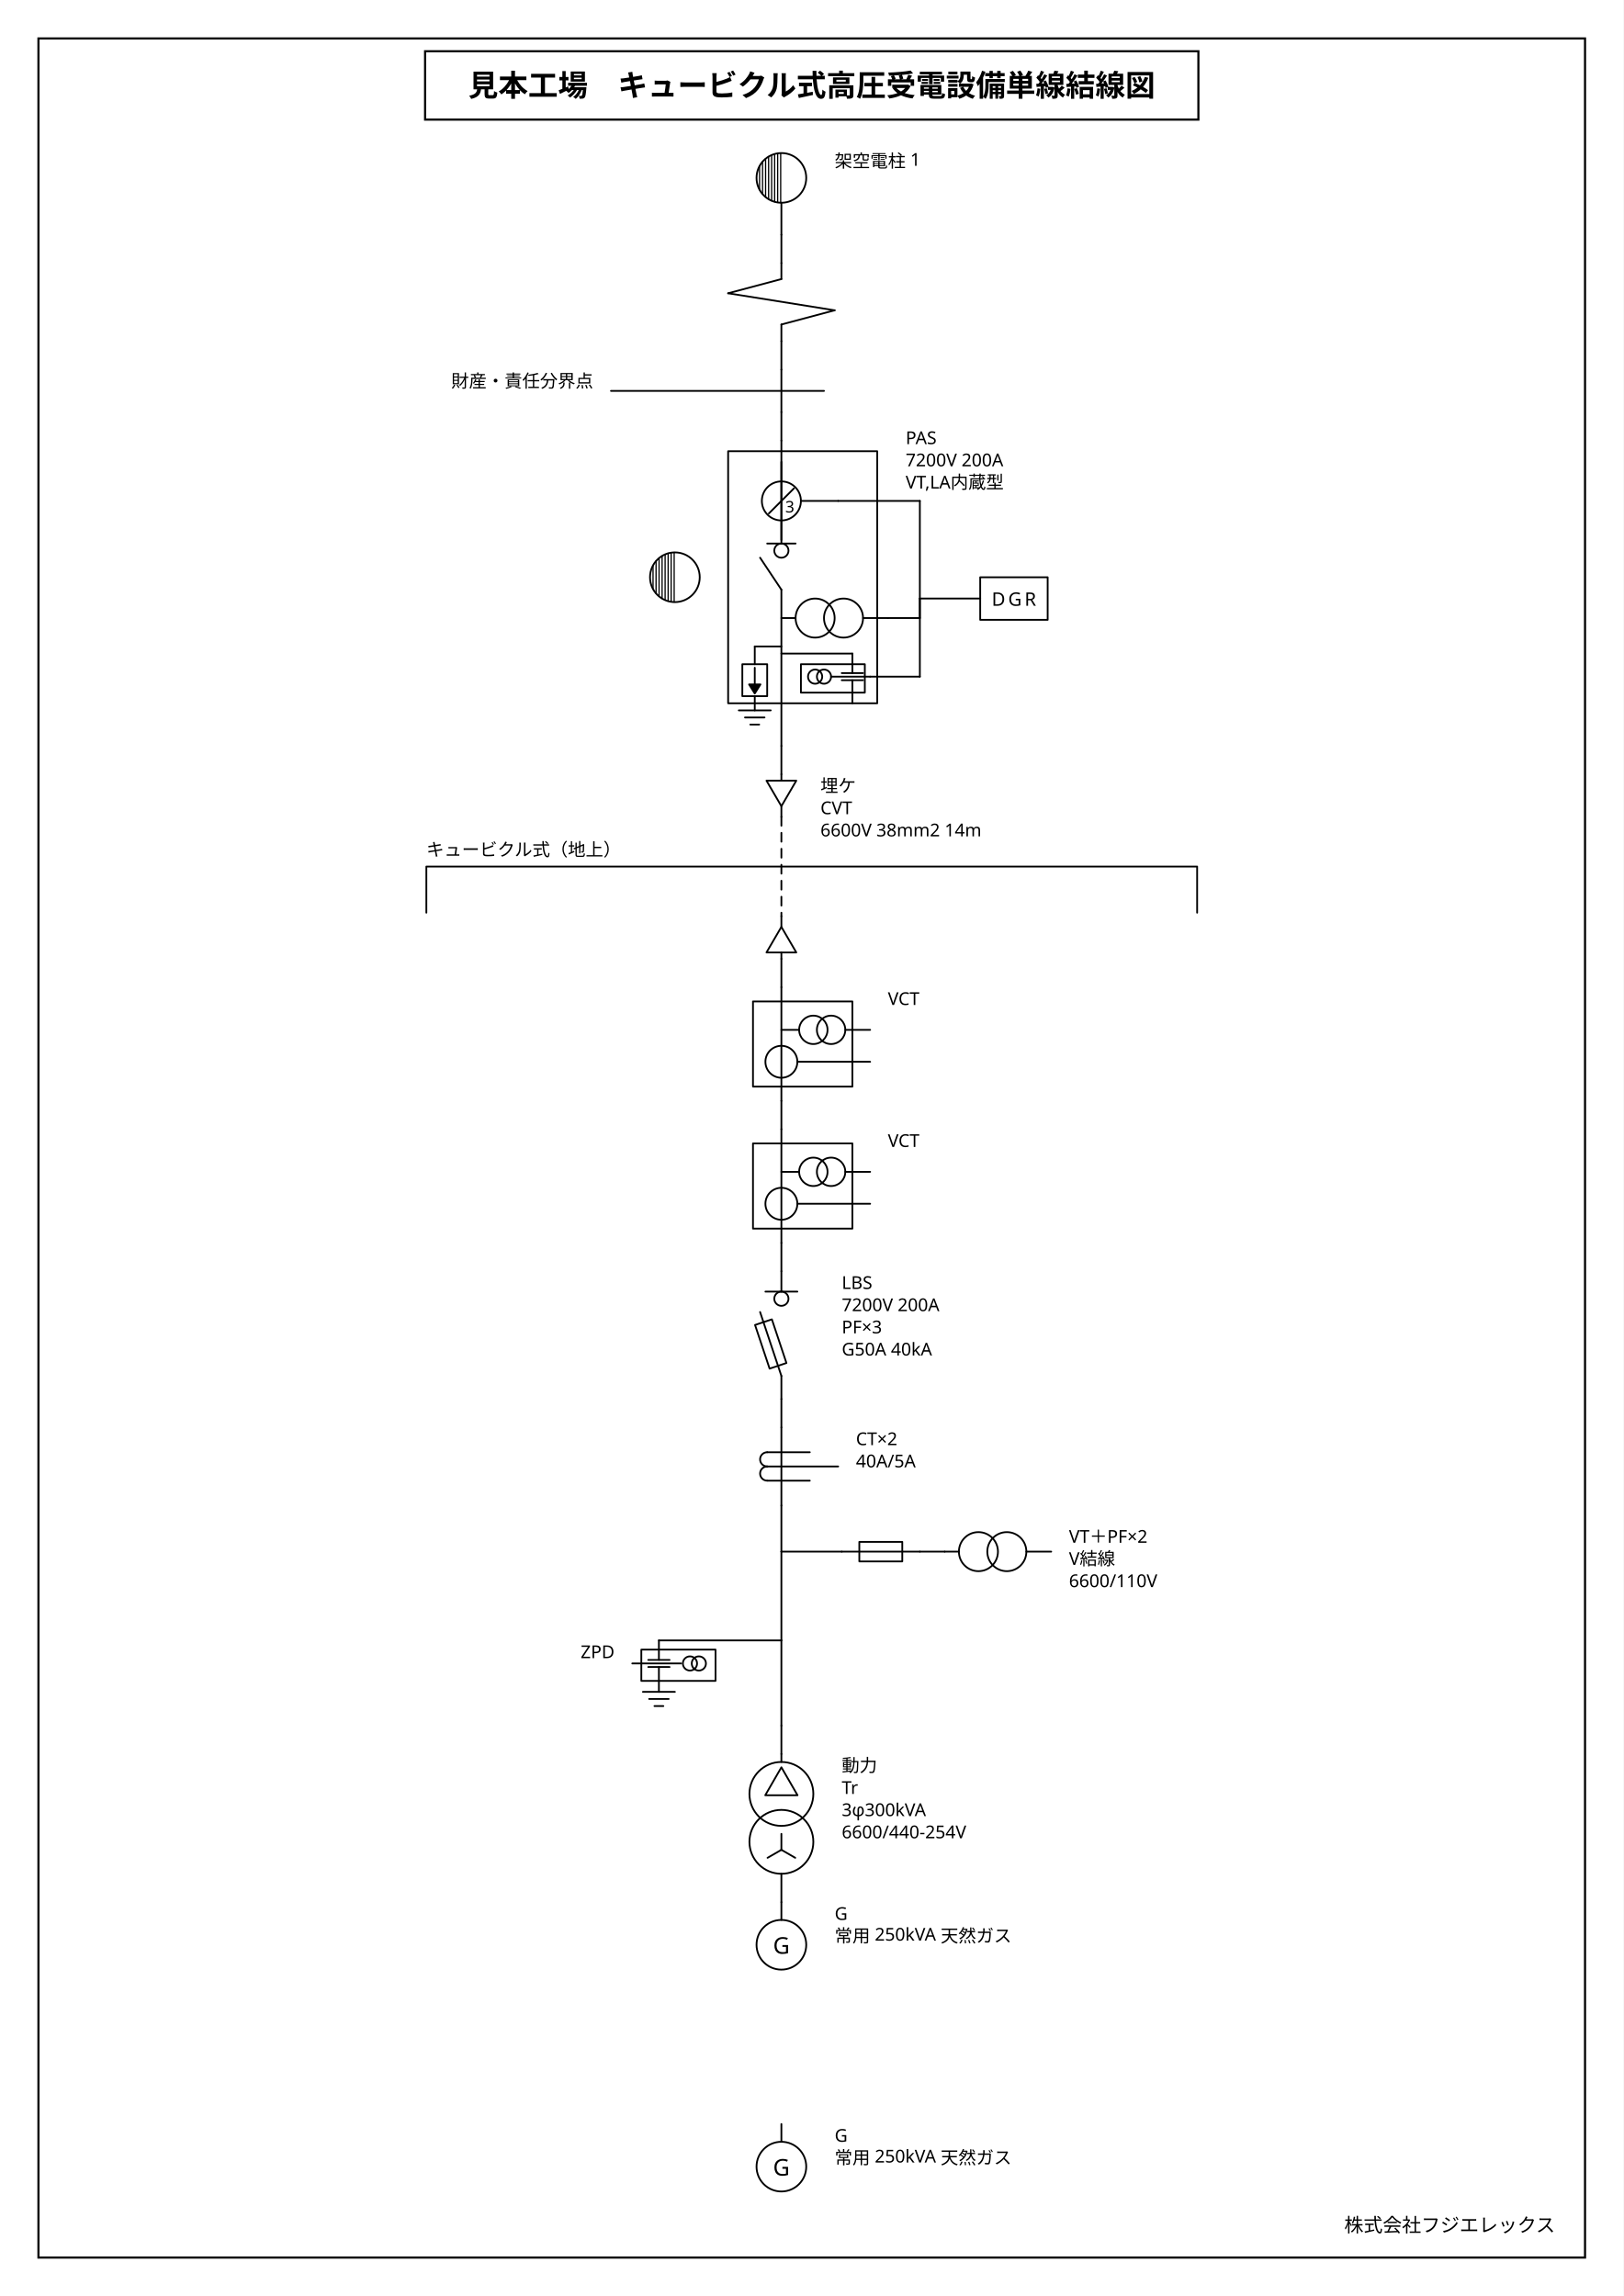
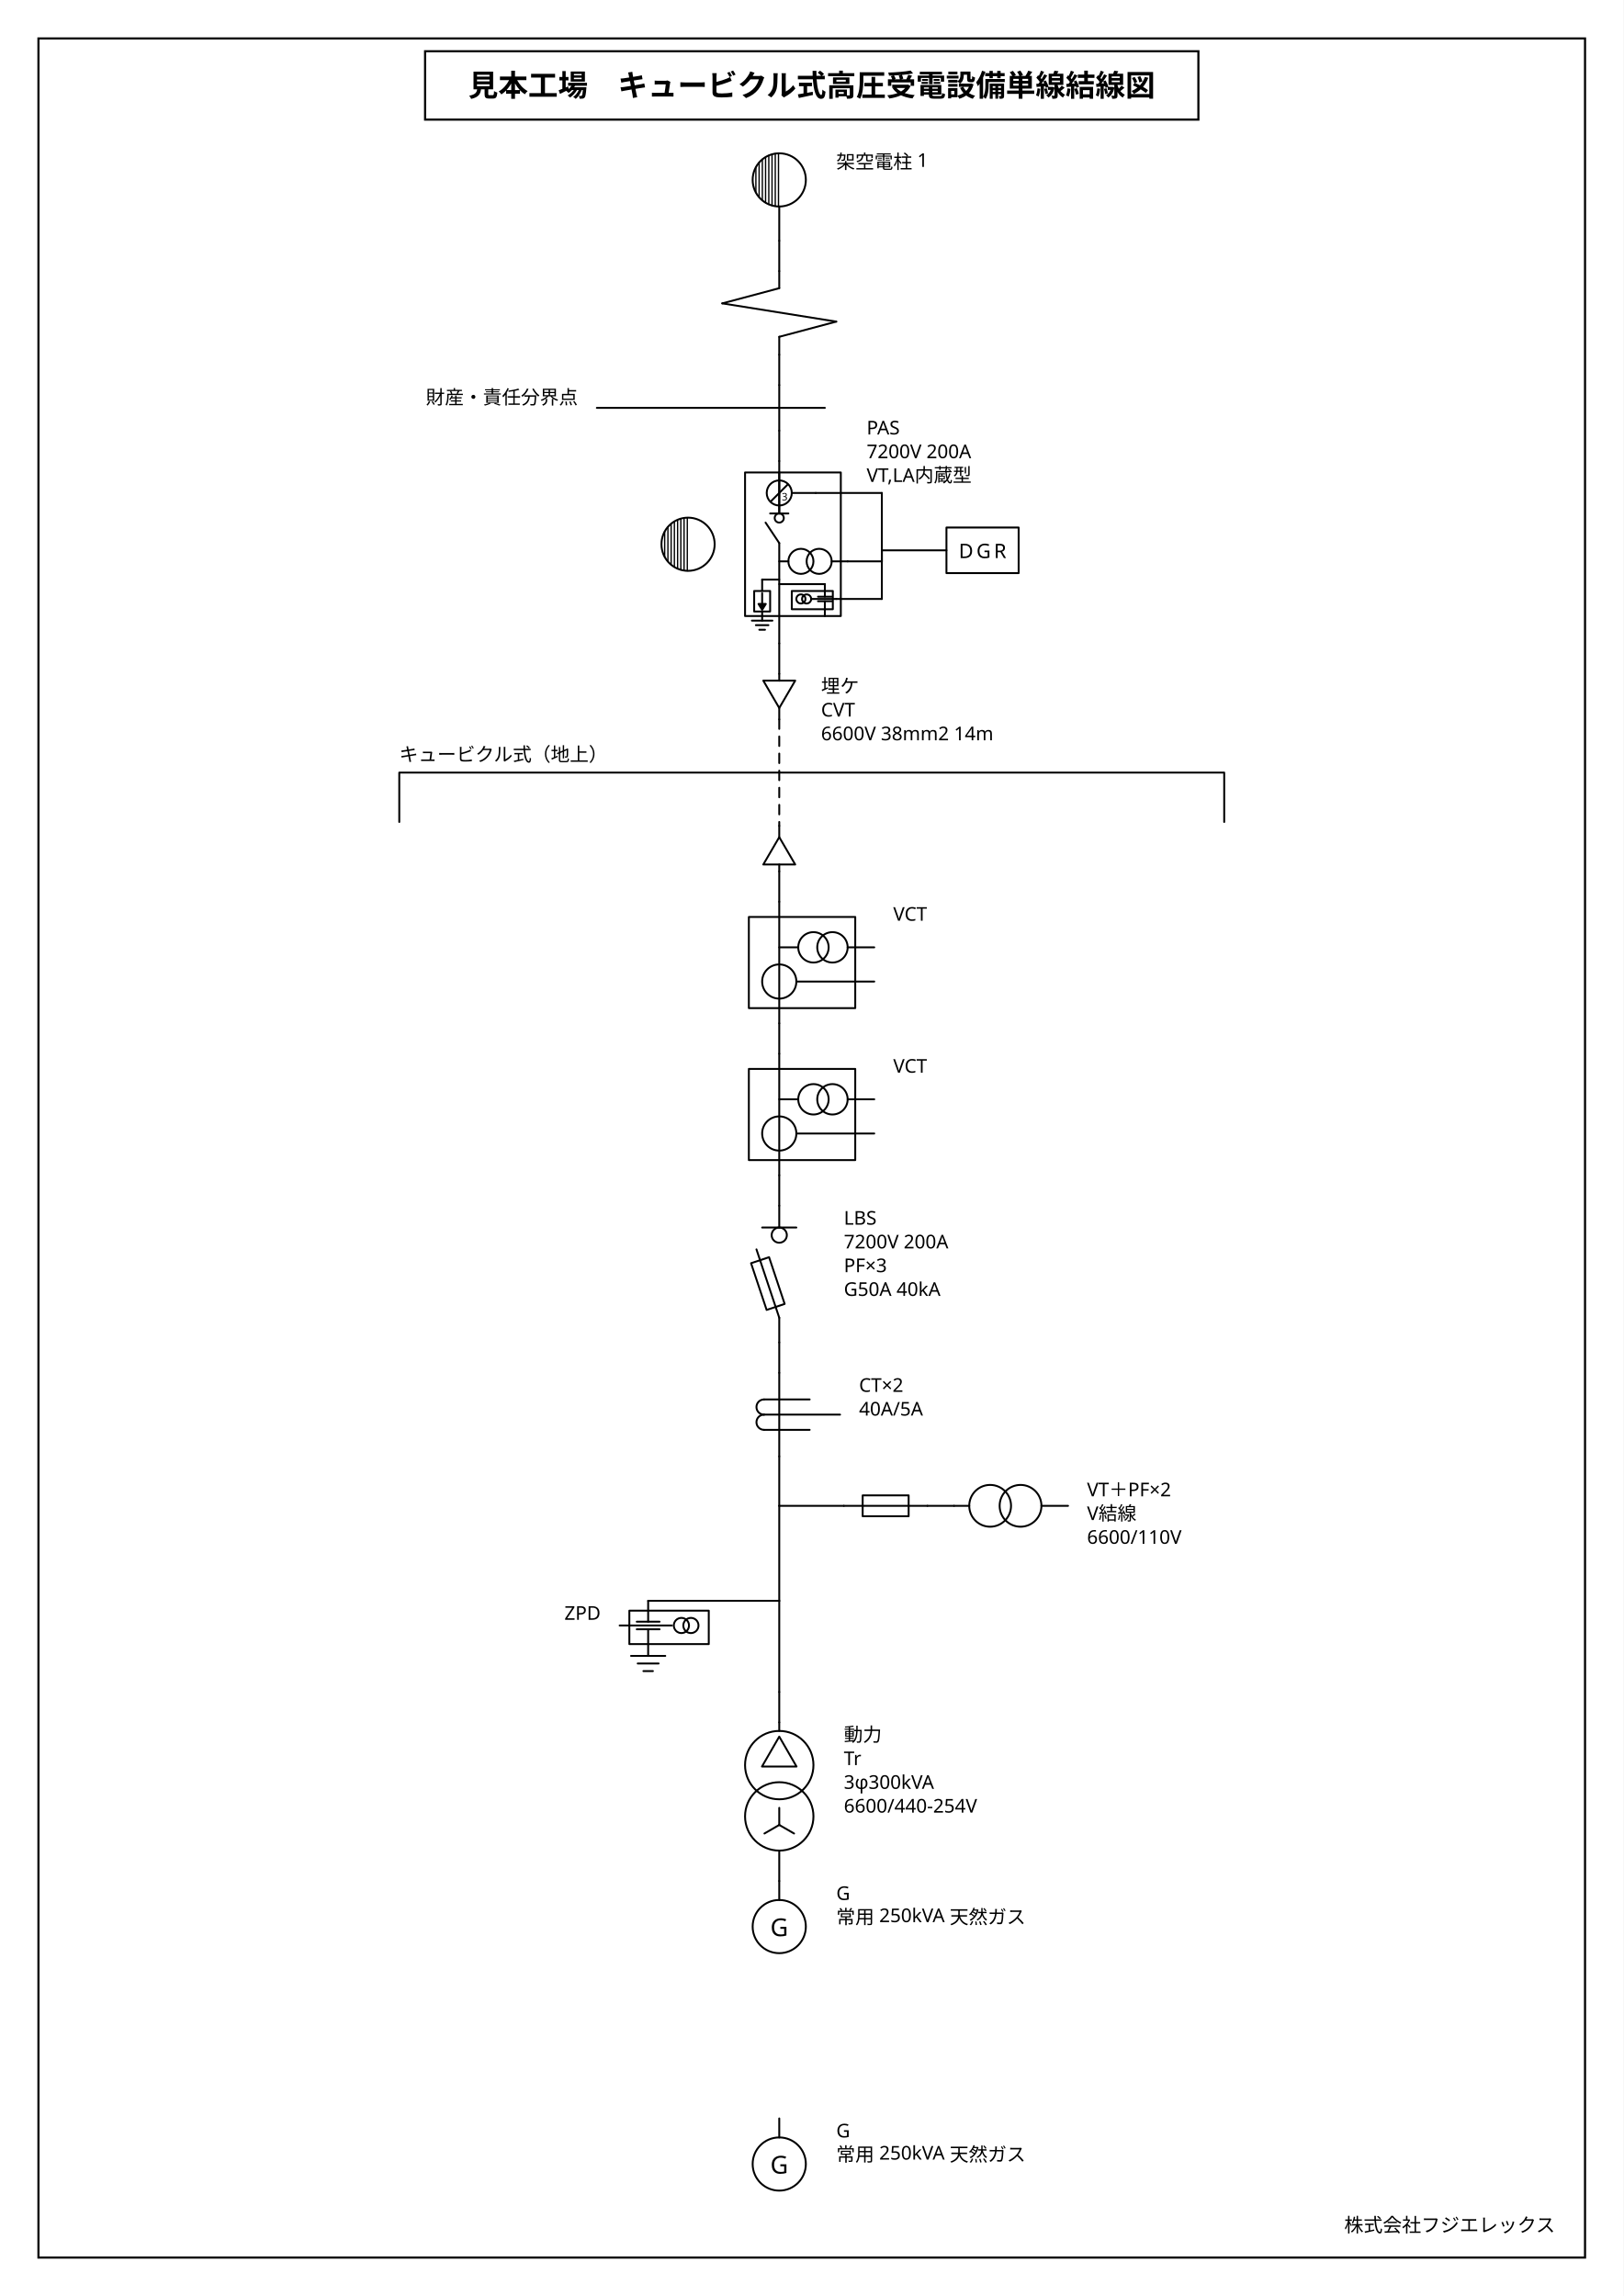
<svg xmlns="http://www.w3.org/2000/svg" viewBox="0 0 760 1075" width="760" height="1075">
  <rect x="0" y="0" width="760" height="1075" fill="#fff" />
  <g stroke="#000" fill="none">
    <rect x="18" y="18" width="724" height="1039" stroke-width="1" />
    <rect x="199" y="24" width="362" height="32" stroke-width="1" />
  </g>
  <text x="380" y="45" font-size="14" font-weight="700" text-anchor="middle" font-family="IPAGothic, 'IPAゴシック', 'Noto Sans JP', 'Hiragino Kaku Gothic ProN', 'Yu Gothic', sans-serif" fill="#000">見本工場　キュービクル式高圧受電設備単線結線図</text>
  <text x="728" y="1045" font-size="9" text-anchor="end" font-family="IPAGothic, 'IPAゴシック', 'Noto Sans JP', 'Hiragino Kaku Gothic ProN', 'Yu Gothic', sans-serif" fill="#000">株式会社フジエレックス</text>
-   <g transform="translate(365.79 70) scale(0.831)">
+   <g transform="translate(364.79 70) scale(0.8894)">
    <g stroke="#000" fill="none" stroke-linecap="round" stroke-linejoin="round" color="#000">
-       <path d="M -200 404 L 234.2 404 M -200 404 L -200 430 M 234.2 404 L 234.2 430" fill="none" stroke-width="1" />
-       <text x="-200" y="398" font-size="10" font-family="IPAGothic, 'IPAゴシック', 'Noto Sans JP', 'Hiragino Kaku Gothic ProN', 'Yu Gothic', sans-serif" fill="currentColor" stroke="none">キュービクル式（地上）</text>
+       <path d="M -200 328 L 234.2 328 M -200 328 L -200 354 M 234.2 328 L 234.2 354" fill="none" stroke-width="1" />
+       <text x="-200" y="322" font-size="10" font-family="IPAGothic, 'IPAゴシック', 'Noto Sans JP', 'Hiragino Kaku Gothic ProN', 'Yu Gothic', sans-serif" fill="currentColor" stroke="none">キュービクル式（地上）</text>
      <line x1="0" y1="48" x2="0" y2="64" stroke-width="1" />
      <line x1="0" y1="108" x2="0" y2="124" stroke-width="1" />
      <line x1="0" y1="148" x2="0" y2="164" stroke-width="1" />
-       <line x1="0" y1="280" x2="-15" y2="280" stroke-width="1" />
-       <line x1="0" y1="284" x2="40" y2="284" stroke-width="1" />
-       <line x1="32" y1="198" x2="78" y2="198" stroke-width="1" />
-       <line x1="78" y1="198" x2="78" y2="253" stroke-width="1" />
-       <line x1="60" y1="264" x2="78" y2="264" stroke-width="1" />
-       <line x1="78" y1="264" x2="78" y2="253" stroke-width="1" />
-       <line x1="50" y1="297" x2="78" y2="297" stroke-width="1" />
-       <line x1="78" y1="297" x2="78" y2="253" stroke-width="1" />
-       <line x1="78" y1="253" x2="112" y2="253" stroke-width="1" />
-       <line x1="0" y1="336" x2="0" y2="352" stroke-width="1" />
-       <line x1="0" y1="376" x2="0" y2="432" stroke-width="1" stroke-dasharray="5 4" />
-       <line x1="0" y1="456" x2="0" y2="472" stroke-width="1" />
-       <line x1="0" y1="536" x2="0" y2="552" stroke-width="1" />
-       <line x1="0" y1="616" x2="0" y2="632" stroke-width="1" />
-       <line x1="0" y1="704" x2="0" y2="720" stroke-width="1" />
-       <line x1="0" y1="764" x2="0" y2="790" stroke-width="1" />
-       <line x1="0" y1="790" x2="34" y2="790" stroke-width="1" />
-       <line x1="78" y1="790" x2="92" y2="790" stroke-width="1" />
-       <line x1="0" y1="790" x2="0" y2="840" stroke-width="1" />
-       <line x1="0" y1="840" x2="-69" y2="840" stroke-width="1" />
-       <line x1="0" y1="840" x2="0" y2="888" stroke-width="1" />
-       <line x1="0" y1="888" x2="0" y2="904" stroke-width="1" />
-       <line x1="0" y1="971.5" x2="0" y2="987.5" stroke-width="1" />
+       <line x1="0" y1="226.4" x2="-9" y2="226.4" stroke-width="1" />
+       <line x1="0" y1="228.8" x2="24" y2="228.8" stroke-width="1" />
+       <line x1="19.2" y1="180.8" x2="54" y2="180.8" stroke-width="1" />
+       <line x1="54" y1="180.8" x2="54" y2="211" stroke-width="1" />
+       <line x1="36" y1="216.8" x2="54" y2="216.8" stroke-width="1" />
+       <line x1="54" y1="216.8" x2="54" y2="211" stroke-width="1" />
+       <line x1="30" y1="236.6" x2="54" y2="236.6" stroke-width="1" />
+       <line x1="54" y1="236.6" x2="54" y2="211" stroke-width="1" />
+       <line x1="54" y1="211" x2="88" y2="211" stroke-width="1" />
+       <line x1="0" y1="260" x2="0" y2="276" stroke-width="1" />
+       <line x1="0" y1="300" x2="0" y2="356" stroke-width="1" stroke-dasharray="5 4" />
+       <line x1="0" y1="380" x2="0" y2="396" stroke-width="1" />
+       <line x1="0" y1="460" x2="0" y2="476" stroke-width="1" />
+       <line x1="0" y1="540" x2="0" y2="556" stroke-width="1" />
+       <line x1="0" y1="628" x2="0" y2="644" stroke-width="1" />
+       <line x1="0" y1="688" x2="0" y2="714" stroke-width="1" />
+       <line x1="0" y1="714" x2="34" y2="714" stroke-width="1" />
+       <line x1="78" y1="714" x2="92" y2="714" stroke-width="1" />
+       <line x1="0" y1="714" x2="0" y2="764" stroke-width="1" />
+       <line x1="0" y1="764" x2="-69" y2="764" stroke-width="1" />
+       <line x1="0" y1="764" x2="0" y2="812" stroke-width="1" />
+       <line x1="0" y1="812" x2="0" y2="828" stroke-width="1" />
+       <line x1="0" y1="895.5" x2="0" y2="911.5" stroke-width="1" />
      <g transform="translate(-16 0)">
        <circle cx="16" cy="16" r="14" fill="none" stroke-width="1" />
        <line x1="3.7" y1="9.313" x2="3.7" y2="22.687" stroke-width="0.7" />
        <line x1="5.4" y1="6.855" x2="5.4" y2="25.145" stroke-width="0.7" />
        <line x1="7.1" y1="5.193" x2="7.1" y2="26.807" stroke-width="0.7" />
        <line x1="8.8" y1="3.993" x2="8.8" y2="28.007" stroke-width="0.7" />
        <line x1="10.5" y1="3.126" x2="10.5" y2="28.874" stroke-width="0.7" />
        <line x1="12.2" y1="2.526" x2="12.2" y2="29.474" stroke-width="0.7" />
        <line x1="13.9" y1="2.158" x2="13.9" y2="29.842" stroke-width="0.7" />
        <line x1="15.6" y1="2.006" x2="15.6" y2="29.994" stroke-width="0.7" />
        <line x1="16" y1="30" x2="16" y2="48" stroke-width="1" />
      </g>
      <text x="30" y="10" font-size="10" text-anchor="start" font-family="IPAGothic, 'IPAゴシック', 'Noto Sans JP', 'Hiragino Kaku Gothic ProN', 'Yu Gothic', sans-serif" fill="currentColor" stroke="none">
        <tspan x="30" dy="0">架空電柱 1</tspan>
      </text>
      <g transform="translate(-30 64)">
        <line x1="30" y1="0" x2="30" y2="9" stroke-width="1" />
        <line x1="30" y1="9" x2="0" y2="17" stroke-width="1" />
        <line x1="0" y1="17" x2="60" y2="26.6" stroke-width="1" />
        <line x1="60" y1="26.6" x2="30" y2="34.6" stroke-width="1" />
        <line x1="30" y1="34.6" x2="30" y2="44" stroke-width="1" />
      </g>
      <g transform="translate(-96 124)">
        <line x1="96" y1="0" x2="96" y2="24" stroke-width="1" />
        <line x1="0" y1="12" x2="120" y2="12" stroke-width="1" />
      </g>
      <text x="-106" y="134" font-size="10" text-anchor="end" font-family="IPAGothic, 'IPAゴシック', 'Noto Sans JP', 'Hiragino Kaku Gothic ProN', 'Yu Gothic', sans-serif" fill="currentColor" stroke="none">
        <tspan x="-106" dy="0">財産・責任分界点</tspan>
      </text>
-       <g transform="translate(-36 164)">
-         <line x1="36" y1="0" x2="36" y2="6" stroke-width="1" />
-         <rect x="6" y="6" width="84" height="142" fill="none" stroke-width="1" />
-         <line x1="36" y1="6" x2="36" y2="58" stroke-width="1" />
-         <line x1="28" y1="58" x2="44" y2="58" stroke-width="1" />
-         <circle cx="36" cy="62" r="4" fill="none" stroke-width="1" />
-         <line x1="36" y1="84" x2="24" y2="66" stroke-width="1" />
-         <line x1="36" y1="84" x2="36" y2="172" stroke-width="1" />
-       </g>
-       <text x="70" y="166" font-size="10" text-anchor="start" font-family="IPAGothic, 'IPAゴシック', 'Noto Sans JP', 'Hiragino Kaku Gothic ProN', 'Yu Gothic', sans-serif" fill="currentColor" stroke="none">
-         <tspan x="70" dy="0">PAS</tspan>
-         <tspan x="70" dy="12.5">7200V 200A</tspan>
-         <tspan x="70" dy="12.5">VT,LA内蔵型</tspan>
-       </text>
-       <g transform="translate(-76 225)">
+       <g transform="translate(-21.6 164)">
+         <line x1="21.6" y1="0" x2="21.6" y2="6" stroke-width="1" />
+         <rect x="3.6" y="6" width="50.4" height="75.6" fill="none" stroke-width="1" />
+         <line x1="21.6" y1="6" x2="21.6" y2="27.6" stroke-width="1" />
+         <line x1="16.8" y1="27.6" x2="26.4" y2="27.6" stroke-width="1" />
+         <circle cx="21.6" cy="30" r="2.4" fill="none" stroke-width="1" />
+         <line x1="21.6" y1="43.2" x2="14.4" y2="32.4" stroke-width="1" />
+         <line x1="21.6" y1="43.2" x2="21.6" y2="96" stroke-width="1" />
+       </g>
+       <text x="46" y="150" font-size="10" text-anchor="start" font-family="IPAGothic, 'IPAゴシック', 'Noto Sans JP', 'Hiragino Kaku Gothic ProN', 'Yu Gothic', sans-serif" fill="currentColor" stroke="none">
+         <tspan x="46" dy="0">PAS</tspan>
+         <tspan x="46" dy="12.5">7200V 200A</tspan>
+         <tspan x="46" dy="12.5">VT,LA内蔵型</tspan>
+       </text>
+       <g transform="translate(-64 191.8)">
        <circle cx="16" cy="16" r="14" fill="none" stroke-width="1" />
        <line x1="3.7" y1="9.313" x2="3.7" y2="22.687" stroke-width="0.7" />
        <line x1="5.4" y1="6.855" x2="5.4" y2="25.145" stroke-width="0.7" />
        <line x1="7.1" y1="5.193" x2="7.1" y2="26.807" stroke-width="0.7" />
        <line x1="8.8" y1="3.993" x2="8.8" y2="28.007" stroke-width="0.7" />
        <line x1="10.5" y1="3.126" x2="10.5" y2="28.874" stroke-width="0.7" />
        <line x1="12.2" y1="2.526" x2="12.2" y2="29.474" stroke-width="0.7" />
        <line x1="13.9" y1="2.158" x2="13.9" y2="29.842" stroke-width="0.7" />
        <line x1="15.6" y1="2.006" x2="15.6" y2="29.994" stroke-width="0.7" />
      </g>
-       <g transform="translate(-20 176)">
-         <line x1="20" y1="0" x2="20" y2="44" stroke-width="1" />
-         <circle cx="20" cy="22" r="11" fill="none" stroke-width="1" />
-         <line x1="12.929" y1="29.071" x2="27.071" y2="14.929" stroke-width="1" />
-         <text x="24.75" y="25" font-size="9" text-anchor="middle" dominant-baseline="central" font-family="IPAGothic, 'IPAゴシック', 'Noto Sans JP', 'Hiragino Kaku Gothic ProN', 'Yu Gothic', sans-serif" fill="currentColor" stroke="none">3</text>
-         <line x1="31" y1="22" x2="52" y2="22" stroke-width="1" />
-       </g>
-       <g transform="translate(0 249)">
-         <line x1="0" y1="15" x2="8" y2="15" stroke-width="1" />
-         <circle cx="19" cy="15" r="11" fill="none" stroke-width="1" />
-         <circle cx="35" cy="15" r="11" fill="none" stroke-width="1" />
-         <line x1="46" y1="15" x2="60" y2="15" stroke-width="1" />
-       </g>
-       <g transform="translate(-35 280)">
-         <line x1="20" y1="0" x2="20" y2="10" stroke-width="1" />
-         <rect x="13" y="10" width="14" height="18" fill="none" stroke-width="1" />
-         <line x1="20" y1="12" x2="20" y2="23" stroke-width="1" />
-         <polygon points="16.8,21.38 20,26.5 23.2,21.38" fill="currentColor" stroke-width="1" />
-         <line x1="20" y1="28" x2="20" y2="36" stroke-width="1" />
-         <line x1="11" y1="36" x2="29" y2="36" stroke-width="1" />
-         <line x1="14.5" y1="40" x2="25.5" y2="40" stroke-width="1" />
-         <line x1="17.5" y1="44" x2="22.5" y2="44" stroke-width="1" />
-       </g>
-       <g transform="translate(10 284)">
-         <line x1="30" y1="0" x2="30" y2="11" stroke-width="1" />
-         <rect x="1" y="6" width="36" height="16" fill="none" stroke-width="1" />
-         <line x1="24" y1="11" x2="36" y2="11" stroke-width="1" />
-         <line x1="24" y1="15" x2="36" y2="15" stroke-width="1" />
-         <line x1="30" y1="15" x2="30" y2="28" stroke-width="1" />
-         <line x1="18" y1="13" x2="40" y2="13" stroke-width="1" />
-         <circle cx="9" cy="13" r="4" fill="none" stroke-width="1" />
-         <circle cx="14" cy="13" r="4" fill="none" stroke-width="1" />
-       </g>
-       <g transform="translate(112 241)">
+       <g transform="translate(-12 170)">
+         <line x1="12" y1="0" x2="12" y2="21.6" stroke-width="1" />
+         <circle cx="12" cy="10.8" r="6.6" fill="none" stroke-width="1" />
+         <line x1="7.757" y1="15.043" x2="16.243" y2="6.557" stroke-width="1" />
+         <text x="14.85" y="12.6" font-size="5.4" text-anchor="middle" dominant-baseline="central" font-family="IPAGothic, 'IPAゴシック', 'Noto Sans JP', 'Hiragino Kaku Gothic ProN', 'Yu Gothic', sans-serif" fill="currentColor" stroke="none">3</text>
+         <line x1="18.6" y1="10.8" x2="31.2" y2="10.8" stroke-width="1" />
+       </g>
+       <g transform="translate(0 207.8)">
+         <line x1="0" y1="9" x2="4.8" y2="9" stroke-width="1" />
+         <circle cx="11.4" cy="9" r="6.6" fill="none" stroke-width="1" />
+         <circle cx="21" cy="9" r="6.6" fill="none" stroke-width="1" />
+         <line x1="27.6" y1="9" x2="36" y2="9" stroke-width="1" />
+       </g>
+       <g transform="translate(-21 226.4)">
+         <line x1="12" y1="0" x2="12" y2="6" stroke-width="1" />
+         <rect x="7.8" y="6" width="8.4" height="10.8" fill="none" stroke-width="1" />
+         <line x1="12" y1="7.2" x2="12" y2="13.8" stroke-width="1" />
+         <polygon points="10.08,12.828 12,15.9 13.92,12.828" fill="currentColor" stroke-width="1" />
+         <line x1="12" y1="16.8" x2="12" y2="21.6" stroke-width="1" />
+         <line x1="6.6" y1="21.6" x2="17.4" y2="21.6" stroke-width="1" />
+         <line x1="8.7" y1="24" x2="15.3" y2="24" stroke-width="1" />
+         <line x1="10.5" y1="26.4" x2="13.5" y2="26.4" stroke-width="1" />
+       </g>
+       <g transform="translate(6 228.8)">
+         <line x1="18" y1="0" x2="18" y2="6.6" stroke-width="1" />
+         <rect x="0.6" y="3.6" width="21.6" height="9.6" fill="none" stroke-width="1" />
+         <line x1="14.4" y1="6.6" x2="21.6" y2="6.6" stroke-width="1" />
+         <line x1="14.4" y1="9" x2="21.6" y2="9" stroke-width="1" />
+         <line x1="18" y1="9" x2="18" y2="16.8" stroke-width="1" />
+         <line x1="10.8" y1="7.8" x2="24" y2="7.8" stroke-width="1" />
+         <circle cx="5.4" cy="7.8" r="2.4" fill="none" stroke-width="1" />
+         <circle cx="8.4" cy="7.8" r="2.4" fill="none" stroke-width="1" />
+       </g>
+       <g transform="translate(88 199)">
        <rect x="0" y="0" width="38" height="24" fill="none" stroke-width="1" />
        <text x="19" y="12" font-size="10.5" text-anchor="middle" dominant-baseline="central" font-family="IPAGothic, 'IPAゴシック', 'Noto Sans JP', 'Hiragino Kaku Gothic ProN', 'Yu Gothic', sans-serif" letter-spacing="1.6" fill="currentColor" stroke="none">DGR</text>
      </g>
-       <g transform="translate(-12 352)">
+       <g transform="translate(-12 276)">
        <line x1="12" y1="0" x2="12" y2="3.6" stroke-width="1" />
        <polygon points="3.6,3.6 20.4,3.6 12,18" fill="none" stroke-width="1" />
        <line x1="12" y1="18" x2="12" y2="24" stroke-width="1" />
      </g>
-       <text x="22" y="362" font-size="10" text-anchor="start" font-family="IPAGothic, 'IPAゴシック', 'Noto Sans JP', 'Hiragino Kaku Gothic ProN', 'Yu Gothic', sans-serif" fill="currentColor" stroke="none">
+       <text x="22" y="286" font-size="10" text-anchor="start" font-family="IPAGothic, 'IPAゴシック', 'Noto Sans JP', 'Hiragino Kaku Gothic ProN', 'Yu Gothic', sans-serif" fill="currentColor" stroke="none">
        <tspan x="22" dy="0">埋ケ</tspan>
        <tspan x="22" dy="12.5">CVT</tspan>
        <tspan x="22" dy="12.5">6600V 38mm2 14m</tspan>
      </text>
-       <g transform="translate(-12 432) rotate(180 12 12)">
+       <g transform="translate(-12 356) rotate(180 12 12)">
        <line x1="12" y1="0" x2="12" y2="3.6" stroke-width="1" />
        <polygon points="3.6,3.6 20.4,3.6 12,18" fill="none" stroke-width="1" />
        <line x1="12" y1="18" x2="12" y2="24" stroke-width="1" />
      </g>
-       <g transform="translate(-22 472)">
+       <g transform="translate(-22 396)">
        <line x1="22" y1="0" x2="22" y2="64" stroke-width="1" />
        <rect x="6" y="8" width="56" height="48" fill="none" stroke-width="1" />
        <line x1="22" y1="24" x2="32" y2="24" stroke-width="1" />
        <circle cx="40" cy="24" r="8" fill="none" stroke-width="1" />
        <circle cx="50" cy="24" r="8" fill="none" stroke-width="1" />
        <line x1="58" y1="24" x2="72" y2="24" stroke-width="1" />
        <circle cx="22" cy="42" r="9" fill="none" stroke-width="1" />
        <line x1="31" y1="42" x2="72" y2="42" stroke-width="1" />
      </g>
-       <text x="60" y="482" font-size="10" text-anchor="start" font-family="IPAGothic, 'IPAゴシック', 'Noto Sans JP', 'Hiragino Kaku Gothic ProN', 'Yu Gothic', sans-serif" fill="currentColor" stroke="none">
+       <text x="60" y="406" font-size="10" text-anchor="start" font-family="IPAGothic, 'IPAゴシック', 'Noto Sans JP', 'Hiragino Kaku Gothic ProN', 'Yu Gothic', sans-serif" fill="currentColor" stroke="none">
        <tspan x="60" dy="0">VCT</tspan>
      </text>
-       <g transform="translate(-22 552)">
+       <g transform="translate(-22 476)">
        <line x1="22" y1="0" x2="22" y2="64" stroke-width="1" />
        <rect x="6" y="8" width="56" height="48" fill="none" stroke-width="1" />
        <line x1="22" y1="24" x2="32" y2="24" stroke-width="1" />
        <circle cx="40" cy="24" r="8" fill="none" stroke-width="1" />
        <circle cx="50" cy="24" r="8" fill="none" stroke-width="1" />
        <line x1="58" y1="24" x2="72" y2="24" stroke-width="1" />
        <circle cx="22" cy="42" r="9" fill="none" stroke-width="1" />
        <line x1="31" y1="42" x2="72" y2="42" stroke-width="1" />
      </g>
-       <text x="60" y="562" font-size="10" text-anchor="start" font-family="IPAGothic, 'IPAゴシック', 'Noto Sans JP', 'Hiragino Kaku Gothic ProN', 'Yu Gothic', sans-serif" fill="currentColor" stroke="none">
+       <text x="60" y="486" font-size="10" text-anchor="start" font-family="IPAGothic, 'IPAゴシック', 'Noto Sans JP', 'Hiragino Kaku Gothic ProN', 'Yu Gothic', sans-serif" fill="currentColor" stroke="none">
        <tspan x="60" dy="0">VCT</tspan>
      </text>
-       <g transform="translate(-24 632)">
+       <g transform="translate(-24 556)">
        <line x1="24" y1="0" x2="24" y2="11.5" stroke-width="1" />
        <line x1="15" y1="11.5" x2="33" y2="11.5" stroke-width="1" />
        <circle cx="24" cy="15.5" r="4" fill="none" stroke-width="1" />
        <line x1="24" y1="59" x2="12" y2="23" stroke-width="1" />
        <polygon points="26.843,51.719 18.643,27.119 9.157,30.281 17.357,54.881" fill="none" stroke-width="1" />
        <line x1="24" y1="59" x2="24" y2="72" stroke-width="1" />
      </g>
-       <text x="34" y="642" font-size="10" text-anchor="start" font-family="IPAGothic, 'IPAゴシック', 'Noto Sans JP', 'Hiragino Kaku Gothic ProN', 'Yu Gothic', sans-serif" fill="currentColor" stroke="none">
+       <text x="34" y="566" font-size="10" text-anchor="start" font-family="IPAGothic, 'IPAゴシック', 'Noto Sans JP', 'Hiragino Kaku Gothic ProN', 'Yu Gothic', sans-serif" fill="currentColor" stroke="none">
        <tspan x="34" dy="0">LBS</tspan>
        <tspan x="34" dy="12.5">7200V 200A</tspan>
        <tspan x="34" dy="12.5">PF×3</tspan>
        <tspan x="34" dy="12.5">G50A 40kA</tspan>
      </text>
-       <g transform="translate(-24 720)">
+       <g transform="translate(-24 644)">
        <line x1="24" y1="0" x2="24" y2="44" stroke-width="1" />
        <line x1="16" y1="14" x2="40" y2="14" stroke-width="1" />
        <line x1="16" y1="30" x2="40" y2="30" stroke-width="1" />
        <line x1="16" y1="22" x2="56" y2="22" stroke-width="1" />
        <path d="M 16 14 A 4 4 0 0 0 16 22" fill="none" stroke-width="1" />
        <path d="M 16 22 A 4 4 0 0 0 16 30" fill="none" stroke-width="1" />
      </g>
-       <text x="42" y="730" font-size="10" text-anchor="start" font-family="IPAGothic, 'IPAゴシック', 'Noto Sans JP', 'Hiragino Kaku Gothic ProN', 'Yu Gothic', sans-serif" fill="currentColor" stroke="none">
+       <text x="42" y="654" font-size="10" text-anchor="start" font-family="IPAGothic, 'IPAゴシック', 'Noto Sans JP', 'Hiragino Kaku Gothic ProN', 'Yu Gothic', sans-serif" fill="currentColor" stroke="none">
        <tspan x="42" dy="0">CT×2</tspan>
        <tspan x="42" dy="12.5">40A/5A</tspan>
      </text>
-       <g transform="translate(36 768) rotate(-90 20 22)">
+       <g transform="translate(36 692) rotate(-90 20 22)">
        <line x1="20" y1="0" x2="20" y2="44" stroke-width="1" />
        <rect x="14.5" y="9.9" width="11" height="24.2" fill="none" stroke-width="1" />
      </g>
-       <g transform="translate(92 775)">
+       <g transform="translate(92 699)">
        <line x1="0" y1="15" x2="8" y2="15" stroke-width="1" />
        <circle cx="19" cy="15" r="11" fill="none" stroke-width="1" />
        <circle cx="35" cy="15" r="11" fill="none" stroke-width="1" />
        <line x1="46" y1="15" x2="60" y2="15" stroke-width="1" />
      </g>
-       <text x="162" y="785" font-size="10" text-anchor="start" font-family="IPAGothic, 'IPAゴシック', 'Noto Sans JP', 'Hiragino Kaku Gothic ProN', 'Yu Gothic', sans-serif" fill="currentColor" stroke="none">
+       <text x="162" y="709" font-size="10" text-anchor="start" font-family="IPAGothic, 'IPAゴシック', 'Noto Sans JP', 'Hiragino Kaku Gothic ProN', 'Yu Gothic', sans-serif" fill="currentColor" stroke="none">
        <tspan x="162" dy="0">VT＋PF×2</tspan>
        <tspan x="162" dy="12.5">V結線</tspan>
        <tspan x="162" dy="12.5">6600/110V</tspan>
      </text>
-       <g transform="translate(-84 840)">
+       <g transform="translate(-84 764)">
        <line x1="15" y1="0" x2="15" y2="11" stroke-width="1" />
        <rect x="5.1" y="5.2" width="41.8" height="17.6" fill="none" stroke-width="1" />
        <line x1="9" y1="11" x2="21" y2="11" stroke-width="1" />
        <line x1="9" y1="15" x2="21" y2="15" stroke-width="1" />
        <line x1="15" y1="15" x2="15" y2="29" stroke-width="1" />
        <line x1="6" y1="29" x2="24" y2="29" stroke-width="1" />
        <line x1="9.5" y1="33" x2="20.5" y2="33" stroke-width="1" />
        <line x1="12.5" y1="37" x2="17.5" y2="37" stroke-width="1" />
        <line x1="0" y1="13" x2="27.5" y2="13" stroke-width="1" />
        <circle cx="32.5" cy="13" r="4" fill="none" stroke-width="1" />
        <circle cx="37.5" cy="13" r="4" fill="none" stroke-width="1" />
      </g>
-       <text x="-94" y="850" font-size="10" text-anchor="end" font-family="IPAGothic, 'IPAゴシック', 'Noto Sans JP', 'Hiragino Kaku Gothic ProN', 'Yu Gothic', sans-serif" fill="currentColor" stroke="none">
+       <text x="-94" y="774" font-size="10" text-anchor="end" font-family="IPAGothic, 'IPAゴシック', 'Noto Sans JP', 'Hiragino Kaku Gothic ProN', 'Yu Gothic', sans-serif" fill="currentColor" stroke="none">
        <tspan x="-94" dy="0">ZPD</tspan>
      </text>
-       <g transform="translate(-24 904)">
+       <g transform="translate(-24 828)">
        <line x1="24" y1="0" x2="24" y2="4.5" stroke-width="1" />
        <circle cx="24" cy="22.5" r="18" fill="none" stroke-width="1" />
        <circle cx="24" cy="49.5" r="18" fill="none" stroke-width="1" />
        <polygon points="24,7.5 33.093,23.25 14.907,23.25" fill="none" stroke-width="1" />
        <line x1="24" y1="54" x2="24" y2="45" stroke-width="1" />
        <line x1="24" y1="54" x2="31.794" y2="58.5" stroke-width="1" />
        <line x1="24" y1="54" x2="16.206" y2="58.5" stroke-width="1" />
      </g>
-       <text x="34" y="914" font-size="10" text-anchor="start" font-family="IPAGothic, 'IPAゴシック', 'Noto Sans JP', 'Hiragino Kaku Gothic ProN', 'Yu Gothic', sans-serif" fill="currentColor" stroke="none">
+       <text x="34" y="838" font-size="10" text-anchor="start" font-family="IPAGothic, 'IPAゴシック', 'Noto Sans JP', 'Hiragino Kaku Gothic ProN', 'Yu Gothic', sans-serif" fill="currentColor" stroke="none">
        <tspan x="34" dy="0">動力</tspan>
        <tspan x="34" dy="12.5">Tr</tspan>
        <tspan x="34" dy="12.5">3φ300kVA</tspan>
        <tspan x="34" dy="12.5">6600/440-254V</tspan>
      </text>
-       <g transform="translate(-20 987.5)">
+       <g transform="translate(-20 911.5)">
        <line x1="20" y1="0" x2="20" y2="10" stroke-width="1" />
        <circle cx="20" cy="24" r="14" fill="none" stroke-width="1" />
        <text x="20" y="24" font-size="13" text-anchor="middle" dominant-baseline="central" font-family="IPAGothic, 'IPAゴシック', 'Noto Sans JP', 'Hiragino Kaku Gothic ProN', 'Yu Gothic', sans-serif" fill="currentColor" stroke="none">G</text>
      </g>
-       <text x="30" y="997.5" font-size="10" text-anchor="start" font-family="IPAGothic, 'IPAゴシック', 'Noto Sans JP', 'Hiragino Kaku Gothic ProN', 'Yu Gothic', sans-serif" fill="currentColor" stroke="none">
+       <text x="30" y="921.5" font-size="10" text-anchor="start" font-family="IPAGothic, 'IPAゴシック', 'Noto Sans JP', 'Hiragino Kaku Gothic ProN', 'Yu Gothic', sans-serif" fill="currentColor" stroke="none">
        <tspan x="30" dy="0">G</tspan>
        <tspan x="30" dy="12.5">常用 250kVA 天然ガス</tspan>
      </text>
-       <g transform="translate(-20 1112.5)">
+       <g transform="translate(-20 1036.5)">
        <line x1="20" y1="0" x2="20" y2="10" stroke-width="1" />
        <circle cx="20" cy="24" r="14" fill="none" stroke-width="1" />
        <text x="20" y="24" font-size="13" text-anchor="middle" dominant-baseline="central" font-family="IPAGothic, 'IPAゴシック', 'Noto Sans JP', 'Hiragino Kaku Gothic ProN', 'Yu Gothic', sans-serif" fill="currentColor" stroke="none">G</text>
      </g>
-       <text x="30" y="1122.5" font-size="10" text-anchor="start" font-family="IPAGothic, 'IPAゴシック', 'Noto Sans JP', 'Hiragino Kaku Gothic ProN', 'Yu Gothic', sans-serif" fill="currentColor" stroke="none">
+       <text x="30" y="1046.5" font-size="10" text-anchor="start" font-family="IPAGothic, 'IPAゴシック', 'Noto Sans JP', 'Hiragino Kaku Gothic ProN', 'Yu Gothic', sans-serif" fill="currentColor" stroke="none">
        <tspan x="30" dy="0">G</tspan>
        <tspan x="30" dy="12.5">常用 250kVA 天然ガス</tspan>
      </text>
    </g>
  </g>
</svg>
